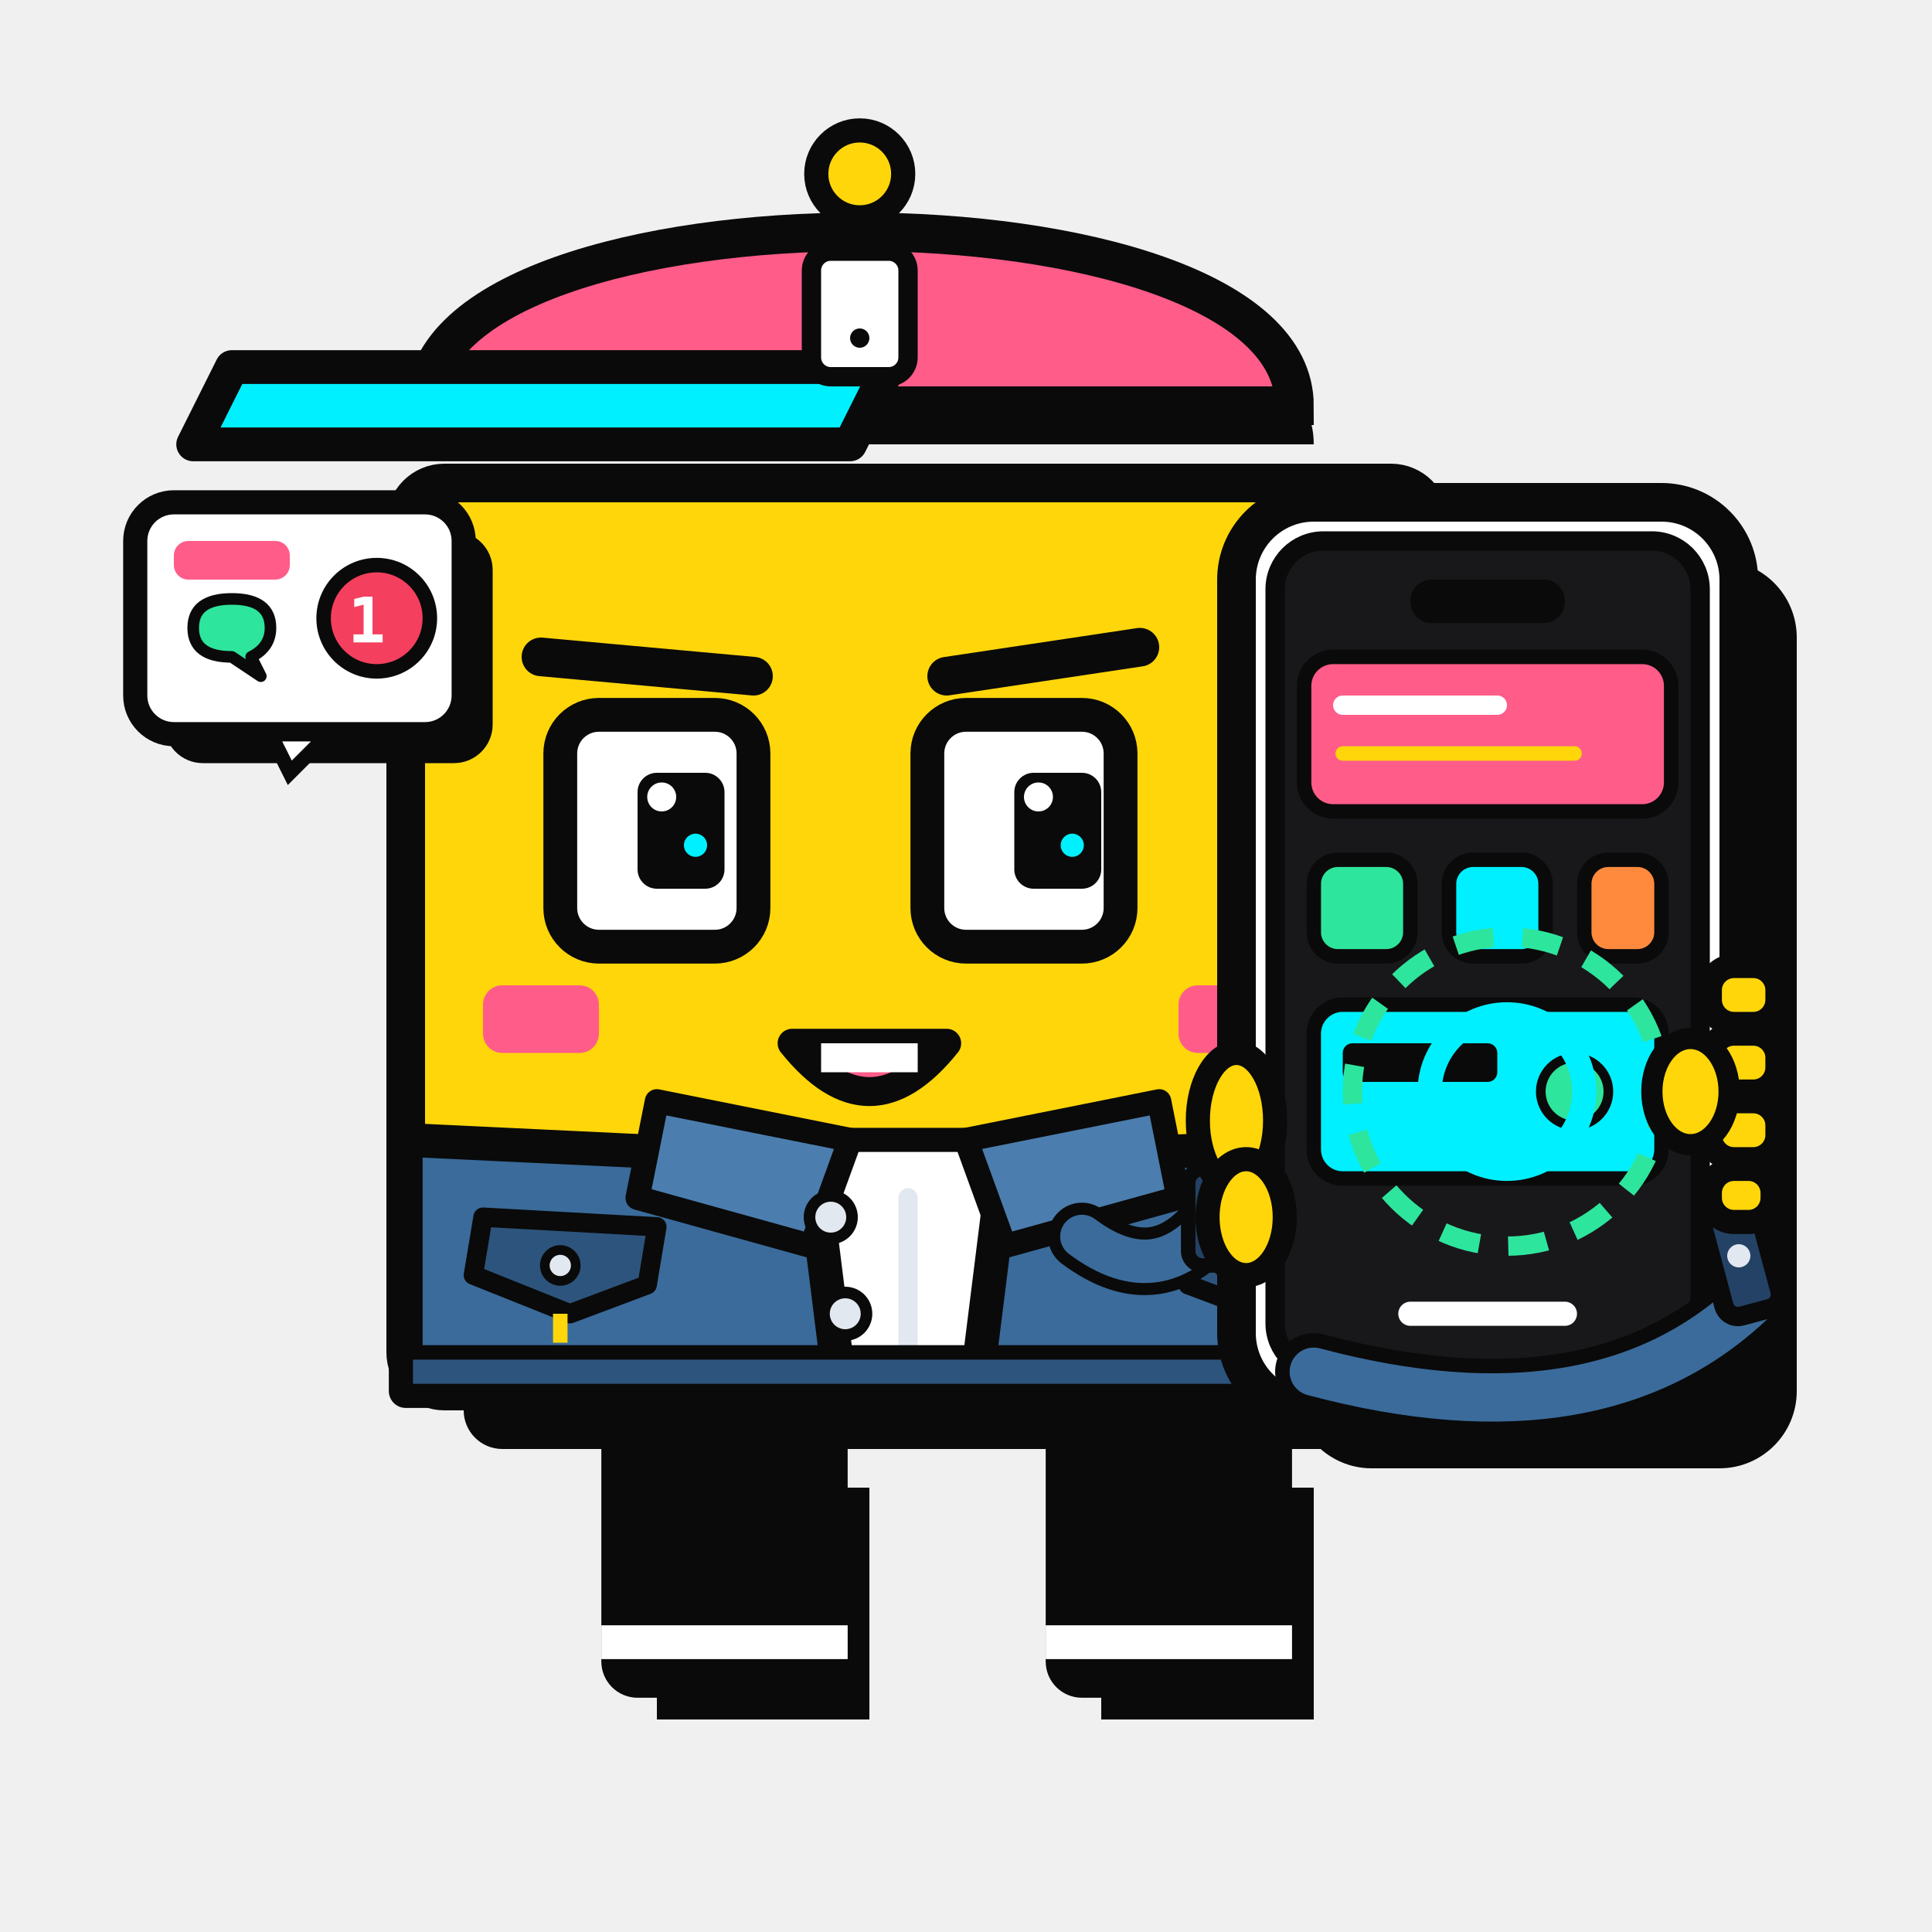
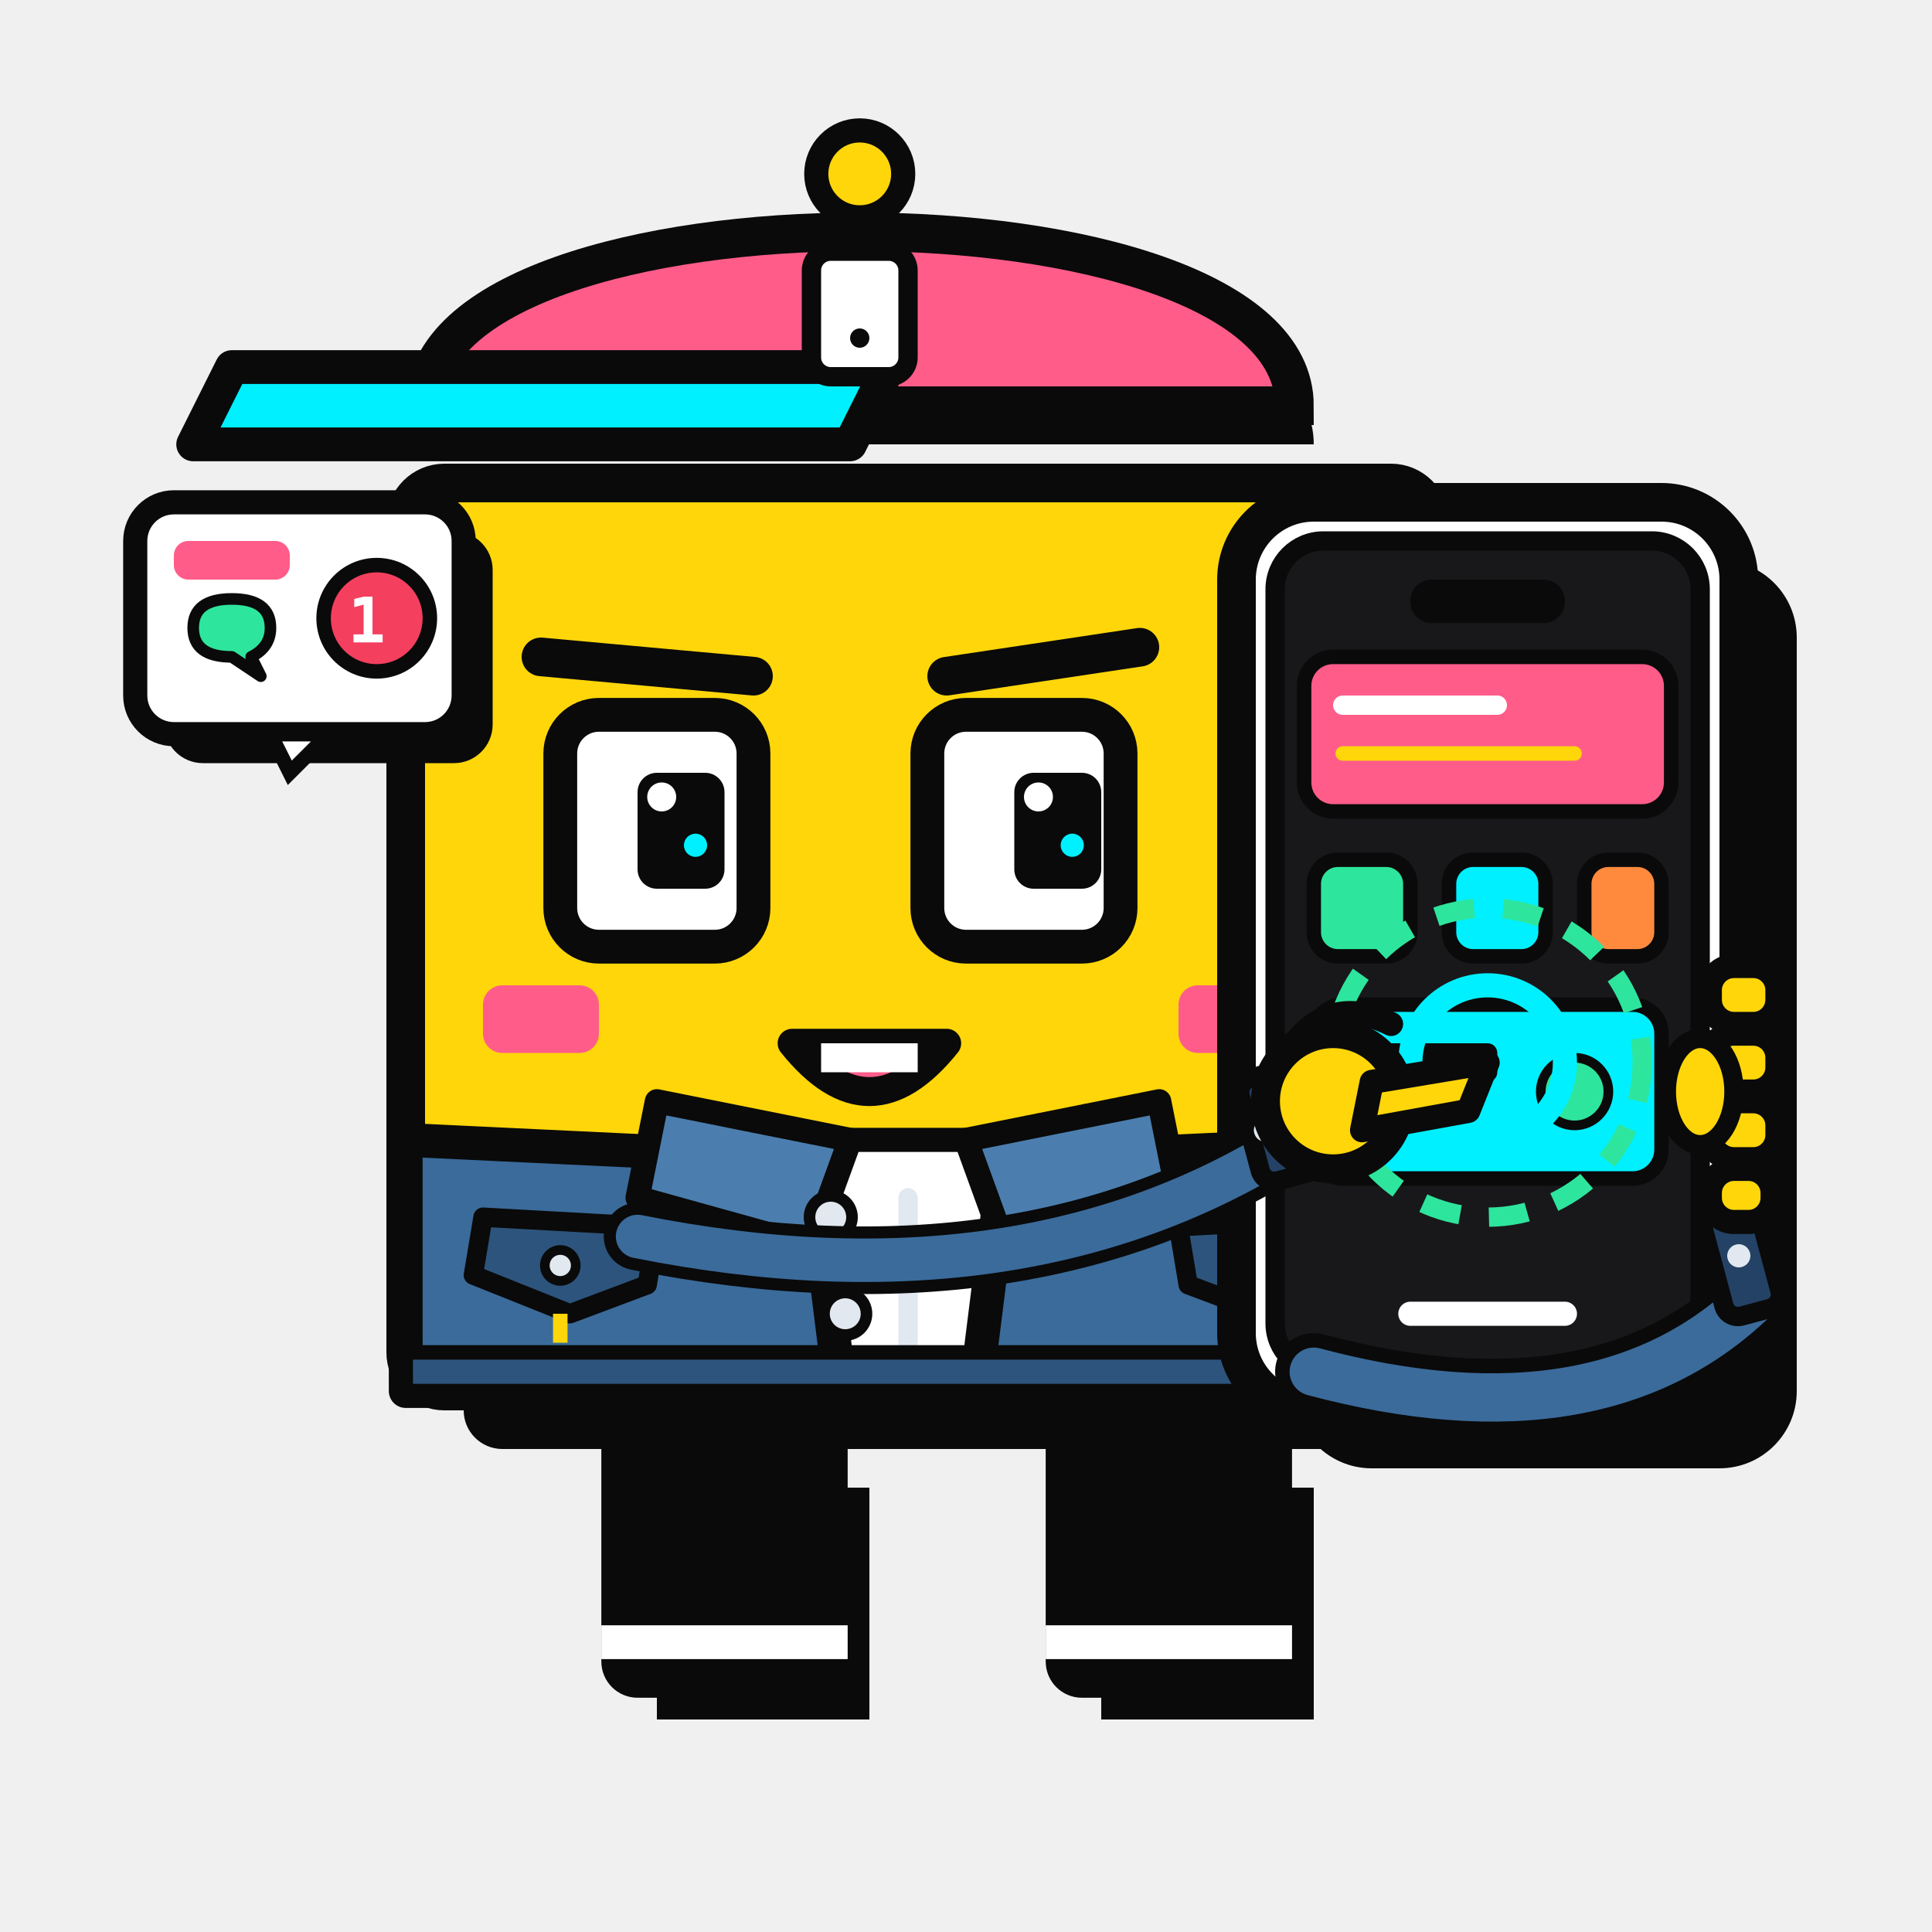
<svg xmlns="http://www.w3.org/2000/svg" viewBox="0 0 200 200" width="200" height="200" fill="none">
  <rect x="68" y="154" width="22" height="24" fill="#0A0A0A" />
  <rect x="114" y="154" width="22" height="24" fill="#0A0A0A" />
  <rect x="64" y="148" width="22" height="26" fill="#0A0A0A" rx="2" stroke="#0A0A0A" stroke-width="3.5" />
  <line x1="64" y1="170" x2="86" y2="170" stroke="#FFFFFF" stroke-width="3.5" stroke-linecap="square" />
  <rect x="110" y="148" width="22" height="26" fill="#0A0A0A" rx="2" stroke="#0A0A0A" stroke-width="3.5" />
  <line x1="110" y1="170" x2="132" y2="170" stroke="#FFFFFF" stroke-width="3.5" stroke-linecap="square" />
  <rect x="48" y="56" width="106" height="94" rx="4" fill="#0A0A0A" />
  <rect x="42" y="50" width="106" height="94" rx="4" fill="#FFD60A" stroke="#0A0A0A" stroke-width="4" />
  <rect x="50" y="102" width="12" height="7" rx="2" fill="#FF5C8A" />
  <rect x="122" y="102" width="12" height="7" rx="2" fill="#FF5C8A" />
  <rect x="58" y="74" width="20" height="24" rx="4" fill="#FFFFFF" stroke="#0A0A0A" stroke-width="3.5" />
  <rect x="66" y="80" width="9" height="12" rx="2" fill="#0A0A0A" />
  <circle cx="68.5" cy="82.5" r="1.5" fill="#FFFFFF" />
  <circle cx="72" cy="87.5" r="1.2" fill="#00F0FF" />
  <rect x="96" y="74" width="20" height="24" rx="4" fill="#FFFFFF" stroke="#0A0A0A" stroke-width="3.5" />
  <rect x="105" y="80" width="9" height="12" rx="2" fill="#0A0A0A" />
  <circle cx="107.5" cy="82.5" r="1.5" fill="#FFFFFF" />
  <circle cx="111" cy="87.5" r="1.2" fill="#00F0FF" />
  <path d="M 56 68 L 78 70" stroke="#0A0A0A" stroke-width="4" stroke-linecap="round" />
  <path d="M 98 70 L 118 67" stroke="#0A0A0A" stroke-width="4" stroke-linecap="round" />
  <path d="M 82 108 Q 90 118 98 108 Z" fill="#FF5C8A" stroke="#0A0A0A" stroke-width="3" stroke-linejoin="round" />
  <rect x="85" y="108" width="10" height="3" fill="#FFFFFF" />
  <polygon points="84,118 104,118 101,144 87,144" fill="#FFFFFF" stroke="#0A0A0A" stroke-width="2.5" stroke-linejoin="round" />
  <line x1="94" y1="124" x2="94" y2="140" stroke="#E2E8F0" stroke-width="2" stroke-linecap="round" />
  <path d="M 42 118 L 84 120 L 87 144 L 42 144 Z" fill="#3A6B9B" stroke="#0A0A0A" stroke-width="3.5" stroke-linejoin="round" />
  <path d="M 104 120 L 148 118 L 148 144 L 101 144 Z" fill="#3A6B9B" stroke="#0A0A0A" stroke-width="3.5" stroke-linejoin="round" />
  <polygon points="68,114 88,118 84,129 66,124" fill="#4B7EAE" stroke="#0A0A0A" stroke-width="2.5" stroke-linejoin="round" />
  <polygon points="120,114 100,118 104,129 122,124" fill="#4B7EAE" stroke="#0A0A0A" stroke-width="2.5" stroke-linejoin="round" />
  <polygon points="50,126 68,127 67,133 59,136 49,132" fill="#2D547C" stroke="#0A0A0A" stroke-width="2" stroke-linejoin="round" />
  <circle cx="58" cy="131" r="1.6" fill="#E2E8F0" stroke="#0A0A0A" stroke-width="1" />
  <polygon points="122,127 140,126 141,132 131,136 123,133" fill="#2D547C" stroke="#0A0A0A" stroke-width="2" stroke-linejoin="round" />
  <circle cx="132" cy="131" r="1.6" fill="#E2E8F0" stroke="#0A0A0A" stroke-width="1" />
  <line x1="58" y1="136" x2="58" y2="144" stroke="#FFD60A" stroke-width="1.5" stroke-dasharray="3 2" />
  <line x1="132" y1="136" x2="132" y2="144" stroke="#FFD60A" stroke-width="1.5" stroke-dasharray="3 2" />
  <circle cx="86" cy="126" r="2.2" fill="#E2E8F0" stroke="#0A0A0A" stroke-width="1.2" />
  <circle cx="87.5" cy="136" r="2.2" fill="#E2E8F0" stroke="#0A0A0A" stroke-width="1.2" />
  <rect x="42" y="140" width="106" height="4" fill="#2D547C" stroke="#0A0A0A" stroke-width="1.5" />
  <path d="M 44 46 C 44 22 136 22 136 46 Z" fill="#0A0A0A" />
  <path d="M 44 42 C 44 18 134 18 134 42 Z" fill="#FF5C8A" stroke="#0A0A0A" stroke-width="4" />
  <polygon points="24,38 92,38 88,46 20,46" fill="#00F0FF" stroke="#0A0A0A" stroke-width="3.5" stroke-linejoin="round" />
  <circle cx="89" cy="18" r="4.5" fill="#FFD60A" stroke="#0A0A0A" stroke-width="2.5" />
  <rect x="84" y="26" width="10" height="13" rx="2" fill="#FFFFFF" stroke="#0A0A0A" stroke-width="2" />
  <circle cx="89" cy="35" r="1" fill="#0A0A0A" />
  <g>
    <rect x="134" y="58" width="52" height="94" rx="8" fill="#0A0A0A" />
    <rect x="128" y="52" width="52" height="94" rx="8" fill="#FFFFFF" stroke="#0A0A0A" stroke-width="4" />
    <rect x="132" y="56" width="44" height="86" rx="5" fill="#18181B" stroke="#0A0A0A" stroke-width="2" />
    <rect x="146" y="60" width="16" height="4.5" rx="2.2" fill="#0A0A0A" />
    <rect x="135" y="68" width="38" height="16" rx="3" fill="#FF5C8A" stroke="#0A0A0A" stroke-width="1.5" />
    <line x1="139" y1="73" x2="155" y2="73" stroke="#FFFFFF" stroke-width="2" stroke-linecap="round" />
    <line x1="139" y1="78" x2="163" y2="78" stroke="#FFD60A" stroke-width="1.5" stroke-linecap="round" />
    <rect x="136" y="89" width="10" height="10" rx="2.5" fill="#2EE59D" stroke="#0A0A0A" stroke-width="1.5" />
    <rect x="150" y="89" width="10" height="10" rx="2.5" fill="#00F0FF" stroke="#0A0A0A" stroke-width="1.5" />
    <rect x="164" y="89" width="8" height="10" rx="2.5" fill="#FF8A3D" stroke="#0A0A0A" stroke-width="1.5" />
    <rect x="136" y="104" width="36" height="18" rx="3" fill="#00F0FF" stroke="#0A0A0A" stroke-width="1.5" />
    <rect x="139" y="108" width="16" height="4" rx="1" fill="#0A0A0A" />
    <circle cx="163" cy="113" r="3.5" fill="#2EE59D" stroke="#0A0A0A" stroke-width="1" />
    <line x1="146" y1="136" x2="162" y2="136" stroke="#FFFFFF" stroke-width="2.5" stroke-linecap="round" />
-     <circle cx="156" cy="113" r="8" fill="none" stroke="#00F0FF" stroke-width="2.5" />
-     <circle cx="156" cy="113" r="16" fill="none" stroke="#2EE59D" stroke-width="2" stroke-dasharray="4 3" />
-     <path d="M 112 128 Q 120 134 126 126" stroke="#0A0A0A" stroke-width="7" stroke-linecap="round" fill="none" />
-     <path d="M 112 128 Q 120 134 126 126" stroke="#3A6B9B" stroke-width="4.5" stroke-linecap="round" fill="none" />
-     <rect x="123" y="121" width="5" height="10" rx="1.5" fill="#244265" stroke="#0A0A0A" stroke-width="1.5" />
-     <ellipse cx="128" cy="116" rx="4" ry="7" fill="#FFD60A" stroke="#0A0A0A" stroke-width="2.5" />
-     <ellipse cx="129" cy="126" rx="4" ry="6" fill="#FFD60A" stroke="#0A0A0A" stroke-width="2.5" />
+     <circle cx="154" cy="110" r="8" fill="none" stroke="#00F0FF" stroke-width="2.5" />
+     <circle cx="154" cy="110" r="16" fill="none" stroke="#2EE59D" stroke-width="2" stroke-dasharray="4 3" />
    <path d="M 136 142 Q 166 150 182 134" stroke="#0A0A0A" stroke-width="8" stroke-linecap="round" fill="none" />
    <path d="M 136 142 Q 166 150 182 134" stroke="#3A6B9B" stroke-width="5" stroke-linecap="round" fill="none" />
    <rect x="176" y="126" width="6" height="11" rx="1.5" fill="#244265" stroke="#0A0A0A" stroke-width="2" transform="rotate(-15 176 126)" />
    <circle cx="180" cy="130" r="1.2" fill="#E2E8F0" />
    <g transform="translate(177, 98)">
      <rect x="0" y="2" width="7" height="6" rx="2.5" fill="#FFD60A" stroke="#0A0A0A" stroke-width="2.5" />
      <rect x="0" y="9" width="7" height="6" rx="2.5" fill="#FFD60A" stroke="#0A0A0A" stroke-width="2.5" />
      <rect x="0" y="16" width="7" height="6" rx="2.5" fill="#FFD60A" stroke="#0A0A0A" stroke-width="2.5" />
      <rect x="0" y="23" width="6.5" height="5.5" rx="2.5" fill="#FFD60A" stroke="#0A0A0A" stroke-width="2.5" />
-       <ellipse cx="-2" cy="15" rx="4" ry="5.5" fill="#FFD60A" stroke="#0A0A0A" stroke-width="2.2" />
+       <ellipse cx="-1" cy="15" rx="3.5" ry="5.5" fill="#FFD60A" stroke="#0A0A0A" stroke-width="2" />
+     </g>
+     <g>
+       <path d="M 66 128 Q 106 136 134 118" stroke="#0A0A0A" stroke-width="7" stroke-linecap="round" fill="none" />
+       <path d="M 66 128 Q 106 136 134 118" stroke="#3A6B9B" stroke-width="4.5" stroke-linecap="round" fill="none" />
+       <rect x="128" y="112" width="6" height="11" rx="1.5" fill="#244265" stroke="#0A0A0A" stroke-width="2" transform="rotate(-15 128 112)" />
+       <circle cx="131" cy="117" r="1.2" fill="#E2E8F0" />
+       <circle cx="138" cy="114" r="7" fill="#FFD60A" stroke="#0A0A0A" stroke-width="3" />
+       <path d="M 142 112 L 154 110 L 152 115 L 141 117 Z" fill="#FFD60A" stroke="#0A0A0A" stroke-width="2.5" stroke-linejoin="round" />
+       <path d="M 134 108 Q 138 103 144 106" stroke="#0A0A0A" stroke-width="2.5" stroke-linecap="round" fill="none" />
    </g>
  </g>
  <g transform="translate(14, 52)">
    <rect x="3" y="3" width="34" height="24" rx="4" fill="#0A0A0A" />
    <rect x="0" y="0" width="34" height="24" rx="4" fill="#FFFFFF" stroke="#0A0A0A" stroke-width="2.5" />
    <rect x="4" y="4" width="12" height="4" rx="1.5" fill="#FF5C8A" />
    <path d="M 6 13 Q 6 10 10 10 Q 14 10 14 13 Q 14 15 12 16 L 13 18 L 10 16 Q 6 16 6 13 Z" fill="#2EE59D" stroke="#0A0A0A" stroke-width="1.2" stroke-linejoin="round" />
    <circle cx="25" cy="12" r="5.5" fill="#F43F5E" stroke="#0A0A0A" stroke-width="1.5" />
    <text x="22" y="14.5" font-family="monospace" font-size="6.5" font-weight="900" fill="#FFFFFF">1</text>
    <polygon points="14,24 20,24 16,28" fill="#FFFFFF" stroke="#0A0A0A" stroke-width="1.5" />
  </g>
</svg>
